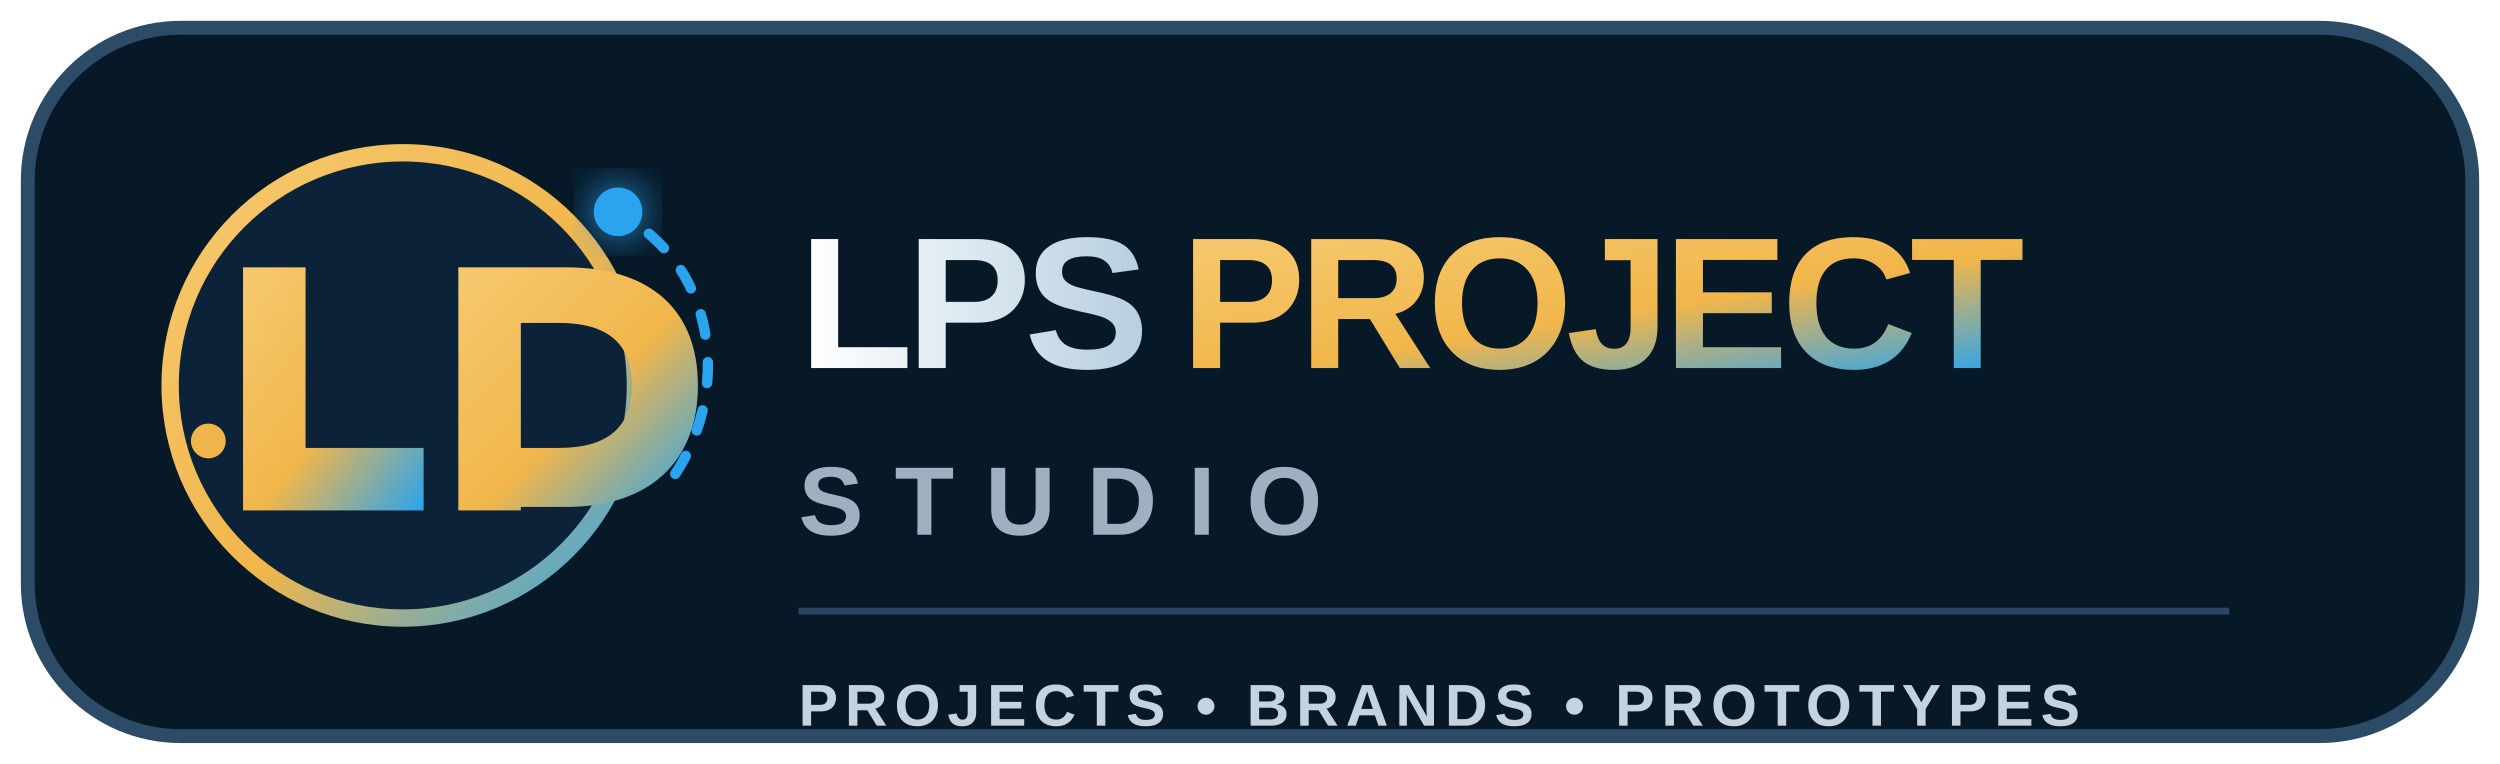
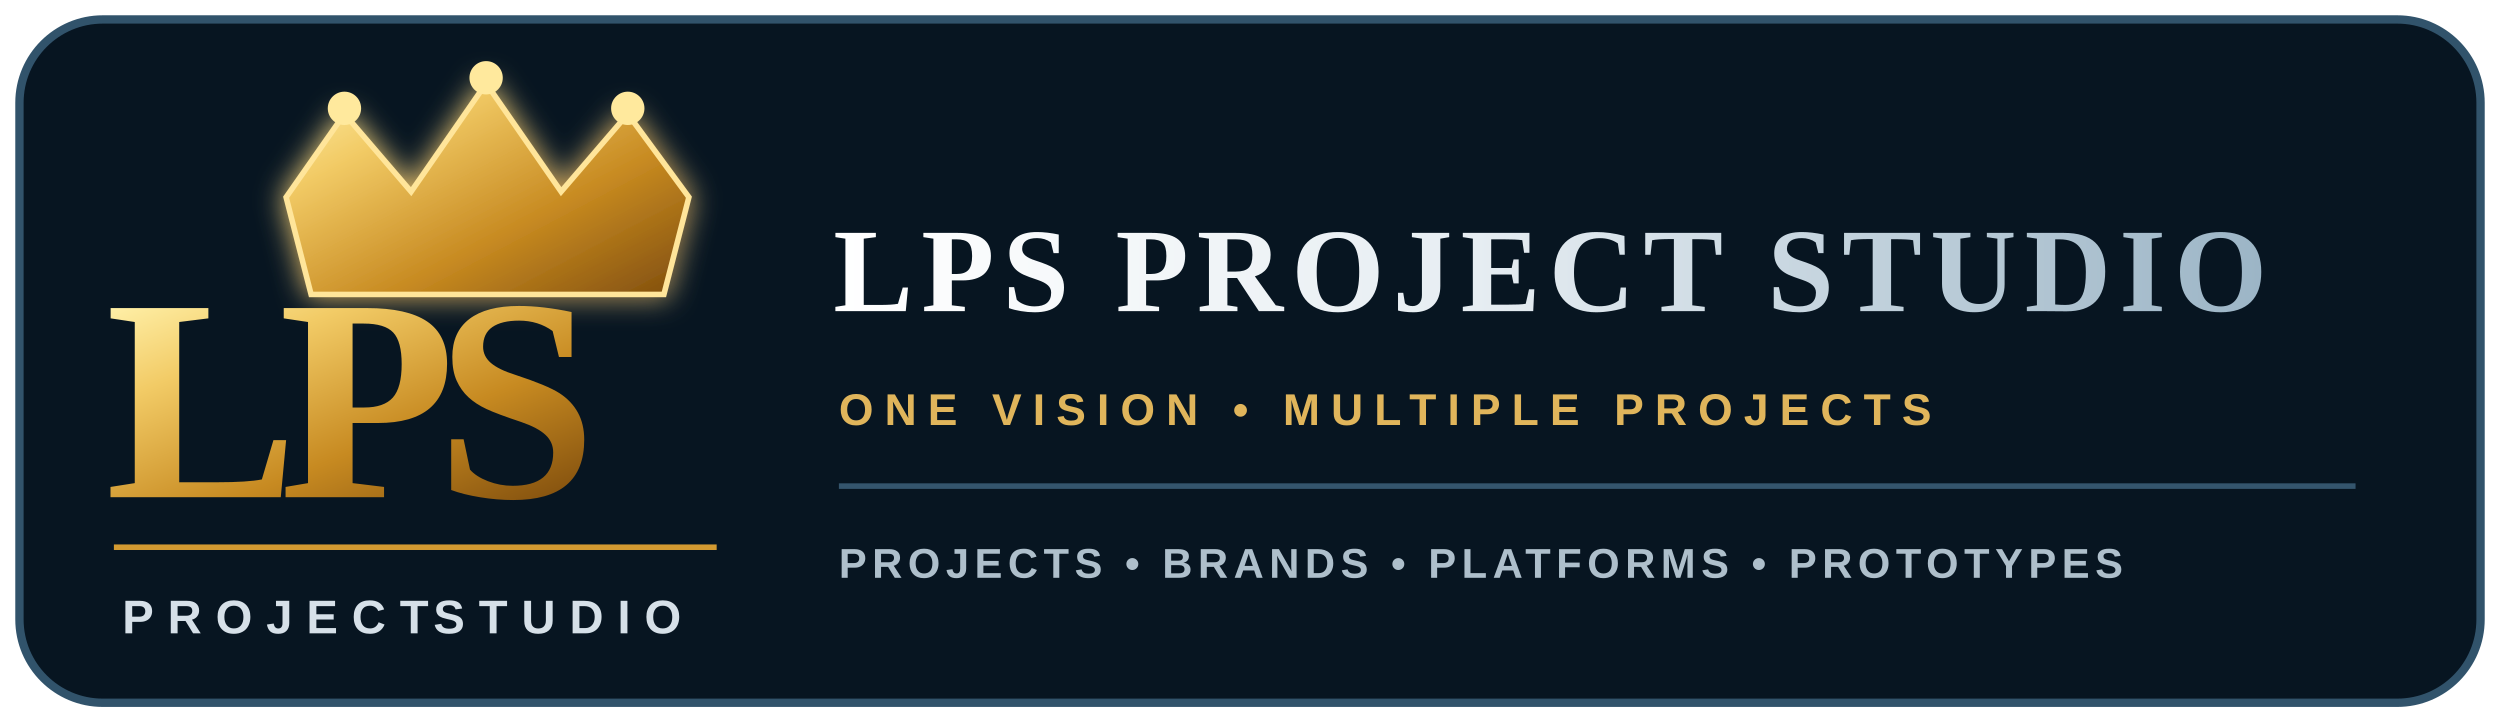
- <svg xmlns="http://www.w3.org/2000/svg" viewBox="0 0 720 220" role="img" aria-label="LPS Project Studio">
+ <svg xmlns="http://www.w3.org/2000/svg" viewBox="0 0 900 260" role="img" aria-label="LPS Project Studio">
  <defs>
-     <linearGradient id="g1" x1="0" y1="0" x2="1" y2="1">
-       <stop offset="0" stop-color="#f6c96f" />
-       <stop offset=".55" stop-color="#f1b64b" />
-       <stop offset="1" stop-color="#2aa4ef" />
+     <linearGradient id="gold" x1="0" y1="0" x2="1" y2="1">
+       <stop offset="0" stop-color="#fff0a8" />
+       <stop offset=".25" stop-color="#f2cb66" />
+       <stop offset=".63" stop-color="#c78a21" />
+       <stop offset="1" stop-color="#7f4d0d" />
    </linearGradient>
-     <linearGradient id="g2" x1="0" y1="0" x2="1" y2="0">
+     <linearGradient id="silver" x1="0" y1="0" x2="1" y2="0">
      <stop offset="0" stop-color="#ffffff" />
-       <stop offset="1" stop-color="#b8cfe0" />
+       <stop offset=".45" stop-color="#e6edf2" />
+       <stop offset="1" stop-color="#9cb5c6" />
    </linearGradient>
-     <filter id="glow" x="-40%" y="-40%" width="180%" height="180%">
-       <feGaussianBlur stdDeviation="6" result="b" />
+     <filter id="glow" x="-35%" y="-35%" width="170%" height="170%">
+       <feGaussianBlur stdDeviation="5" result="b" />
      <feMerge>
        <feMergeNode in="b" />
        <feMergeNode in="SourceGraphic" />
      </feMerge>
    </filter>
  </defs>
-   <rect x="8" y="8" width="704" height="204" rx="44" fill="#071827" stroke="#2b4b66" stroke-width="4" />
-   <g transform="translate(40 35)">
-     <circle cx="76" cy="76" r="67" fill="#0b2238" stroke="url(#g1)" stroke-width="5" />
-     <path d="M30 112V42h18v52h34v18z" fill="url(#g1)" />
-     <path d="M92 112V42h31c24 0 38 12 38 34 0 22-14 35-38 35h-13v1zm18-54v36h11c14 0 21-6 21-18 0-12-7-18-21-18z" fill="url(#g1)" />
-     <circle cx="138" cy="26" r="7" fill="#2aa4ef" filter="url(#glow)" />
-     <circle cx="20" cy="92" r="5" fill="#f1b64b" />
-     <path d="M135 25c32 14 37 54 17 80" fill="none" stroke="#2aa4ef" stroke-width="3" stroke-linecap="round" stroke-dasharray="6 8" />
+   <rect x="7" y="7" width="886" height="246" rx="30" fill="#071521" stroke="#31536b" stroke-width="3" />
+   <g transform="translate(38 19)">
+     <path d="M65 52 86 22l24 28 27-39 27 39 24-28 22 30-9 35H74z" fill="url(#gold)" stroke="#ffe59a" stroke-width="2" filter="url(#glow)" />
+     <circle cx="86" cy="20" r="6" fill="#ffe99d" />
+     <circle cx="137" cy="9" r="6" fill="#ffe99d" />
+     <circle cx="188" cy="20" r="6" fill="#ffe99d" />
+     <text x="0" y="160" font-family="Georgia,Times New Roman,serif" font-size="104" font-weight="700" fill="url(#gold)" letter-spacing="-7">LPS</text>
+     <line x1="3" y1="178" x2="220" y2="178" stroke="#d39a31" stroke-width="2" />
+     <text x="6" y="209" font-family="Arial,Helvetica,sans-serif" font-size="17" font-weight="700" fill="#d6e0e8" letter-spacing="5">PROJECT</text>
+     <text x="118" y="209" font-family="Arial,Helvetica,sans-serif" font-size="17" font-weight="700" fill="#d6e0e8" letter-spacing="5">STUDIO</text>
  </g>
-   <g transform="translate(230 62)">
-     <text x="0" y="44" font-family="Arial, Helvetica, sans-serif" font-size="54" font-weight="900" fill="url(#g2)" letter-spacing="-2">LPS</text>
-     <text x="110" y="44" font-family="Arial, Helvetica, sans-serif" font-size="54" font-weight="800" fill="url(#g1)" letter-spacing="-2">PROJECT</text>
-     <text x="0" y="92" font-family="Arial, Helvetica, sans-serif" font-size="28" font-weight="700" fill="#9fb1c1" letter-spacing="9">STUDIO</text>
-     <line x1="0" y1="114" x2="412" y2="114" stroke="#294763" stroke-width="2" />
-     <text x="0" y="147" font-family="Arial, Helvetica, sans-serif" font-size="17" font-weight="700" fill="#c5d3de" letter-spacing="2">PROJECTS • BRANDS • PROTOTYPES</text>
+   <g transform="translate(300 74)">
+     <text x="0" y="38" font-family="Georgia,Times New Roman,serif" font-size="43" font-weight="700" fill="url(#silver)" letter-spacing="3">LPS PROJECT STUDIO</text>
+     <text x="2" y="79" font-family="Arial,Helvetica,sans-serif" font-size="16" font-weight="700" fill="#e0b55b" letter-spacing="4">ONE VISION • MULTIPLE PROJECTS</text>
+     <line x1="2" y1="101" x2="548" y2="101" stroke="#34556d" stroke-width="2" />
+     <text x="2" y="134" font-family="Arial,Helvetica,sans-serif" font-size="15" font-weight="600" fill="#aebfcb" letter-spacing="2">PROJECTS • BRANDS • PLATFORMS • PROTOTYPES</text>
  </g>
</svg>
